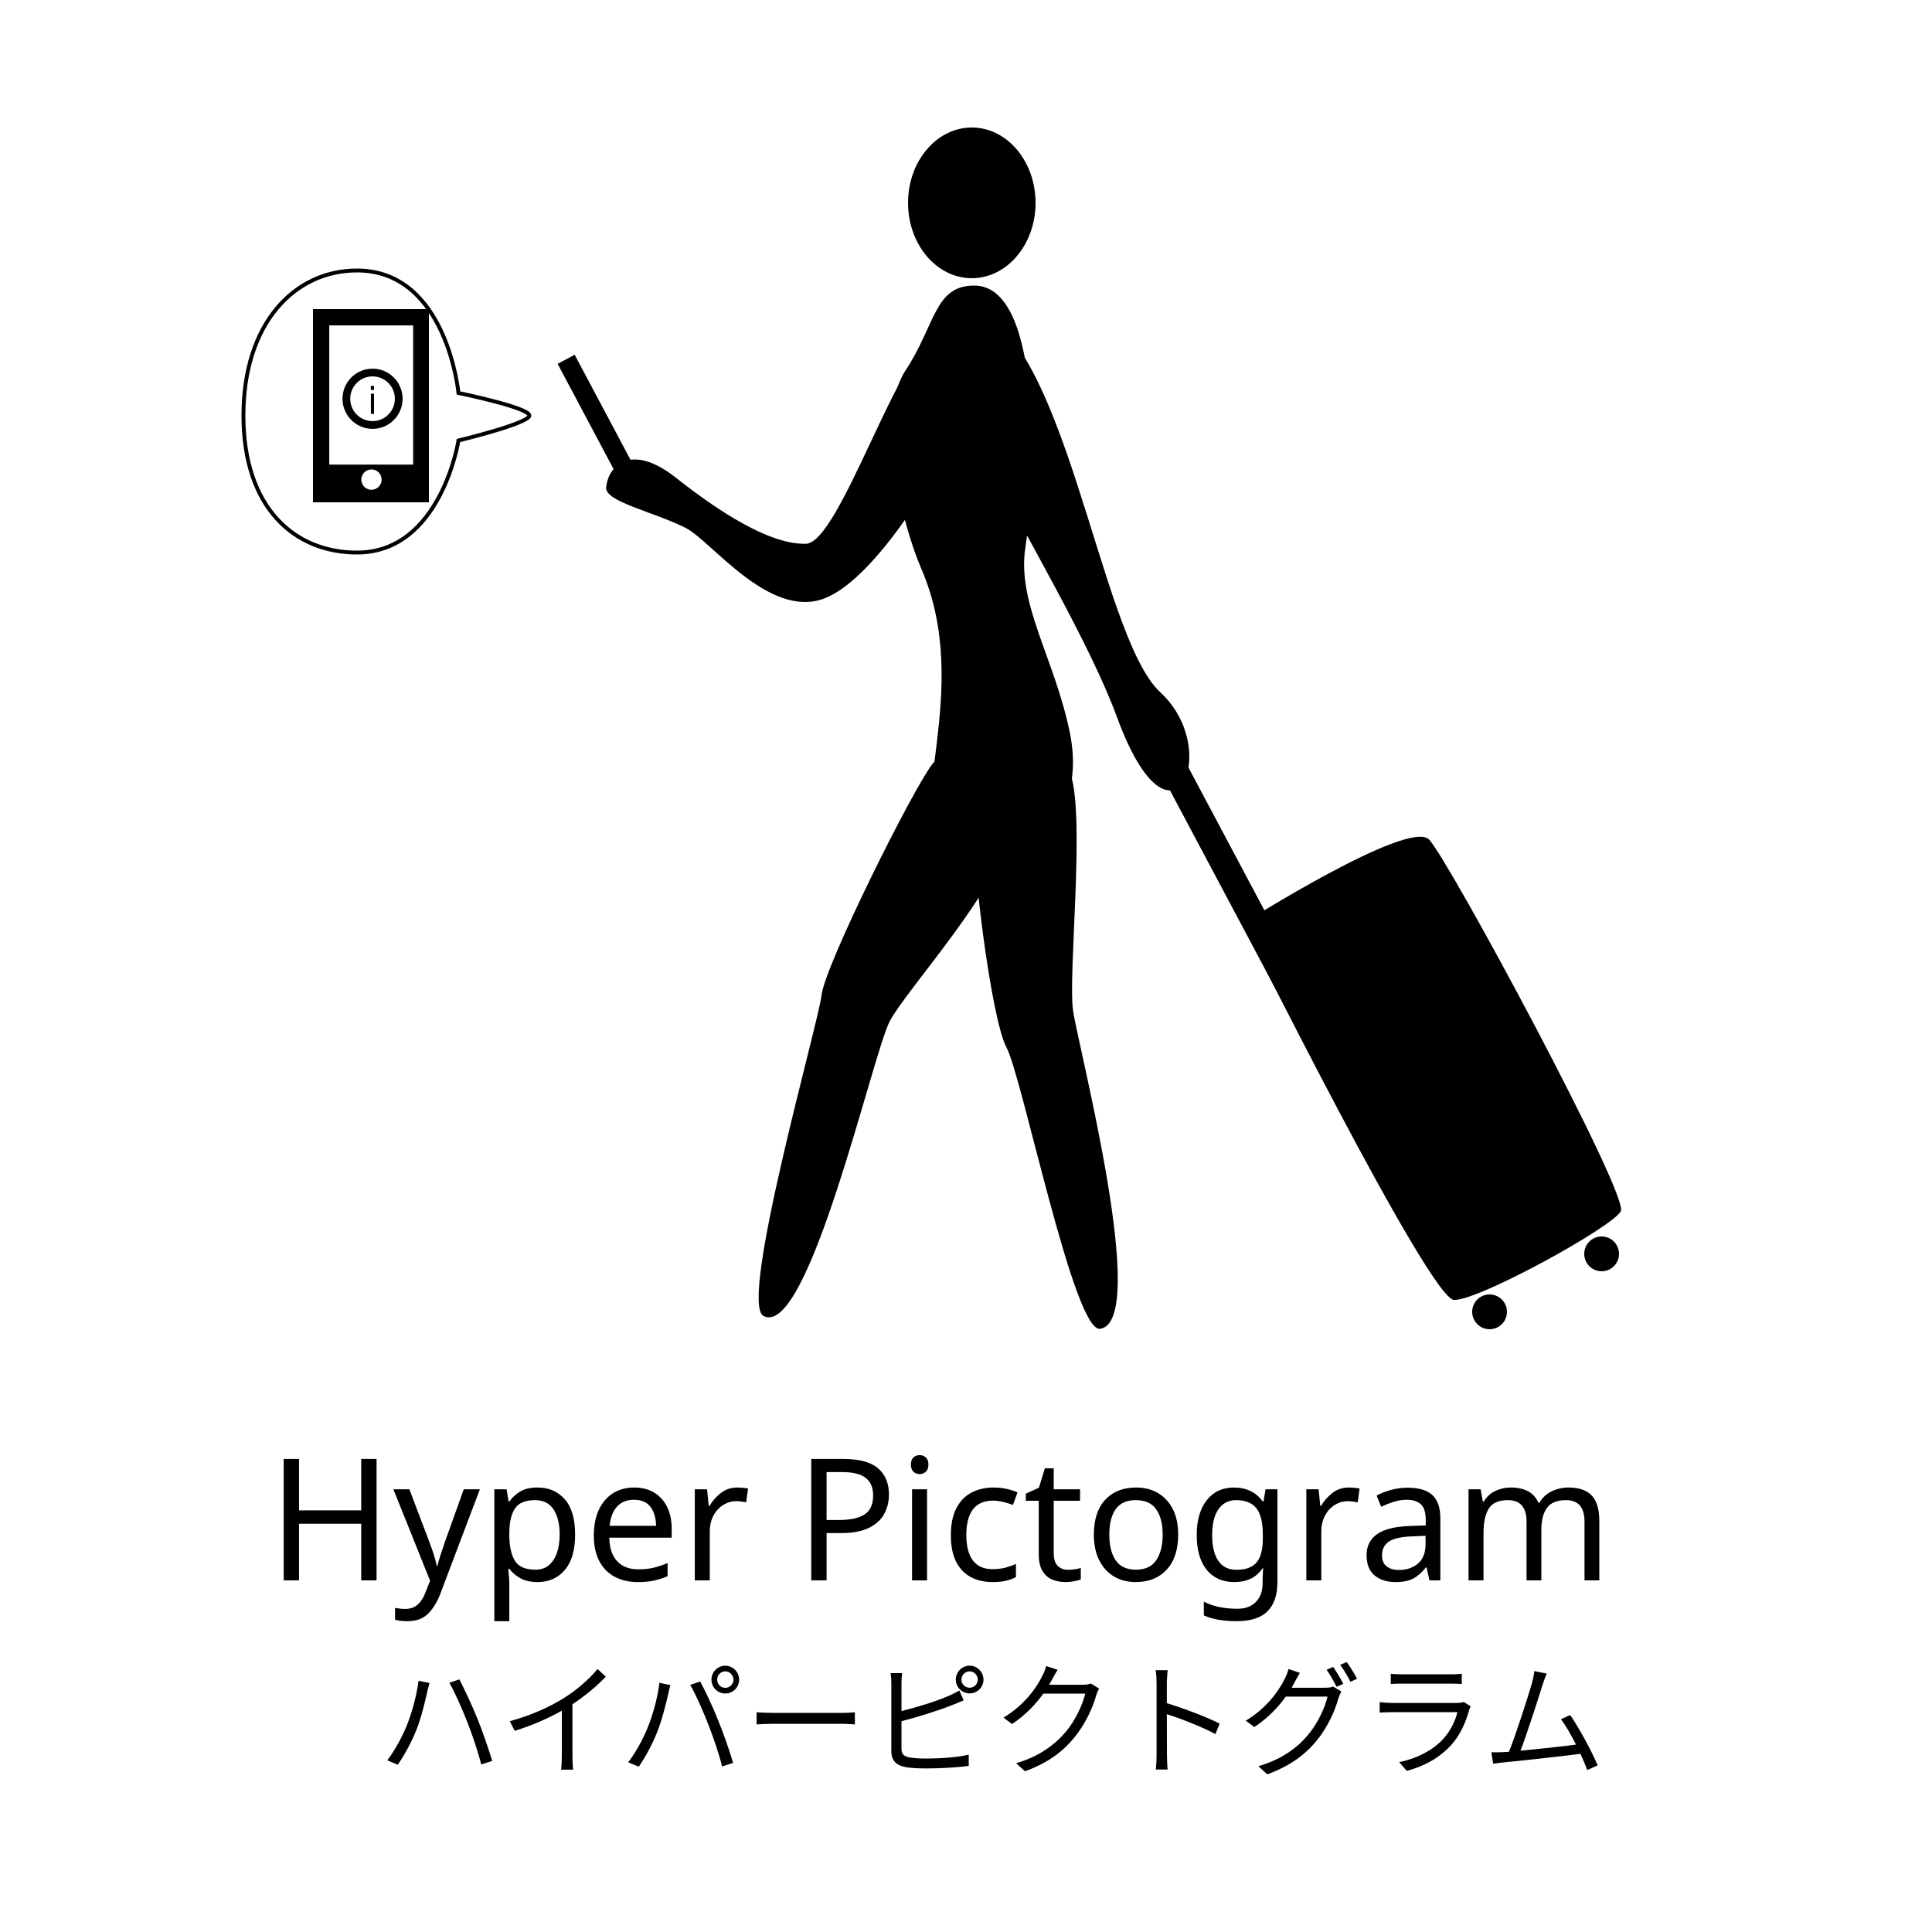
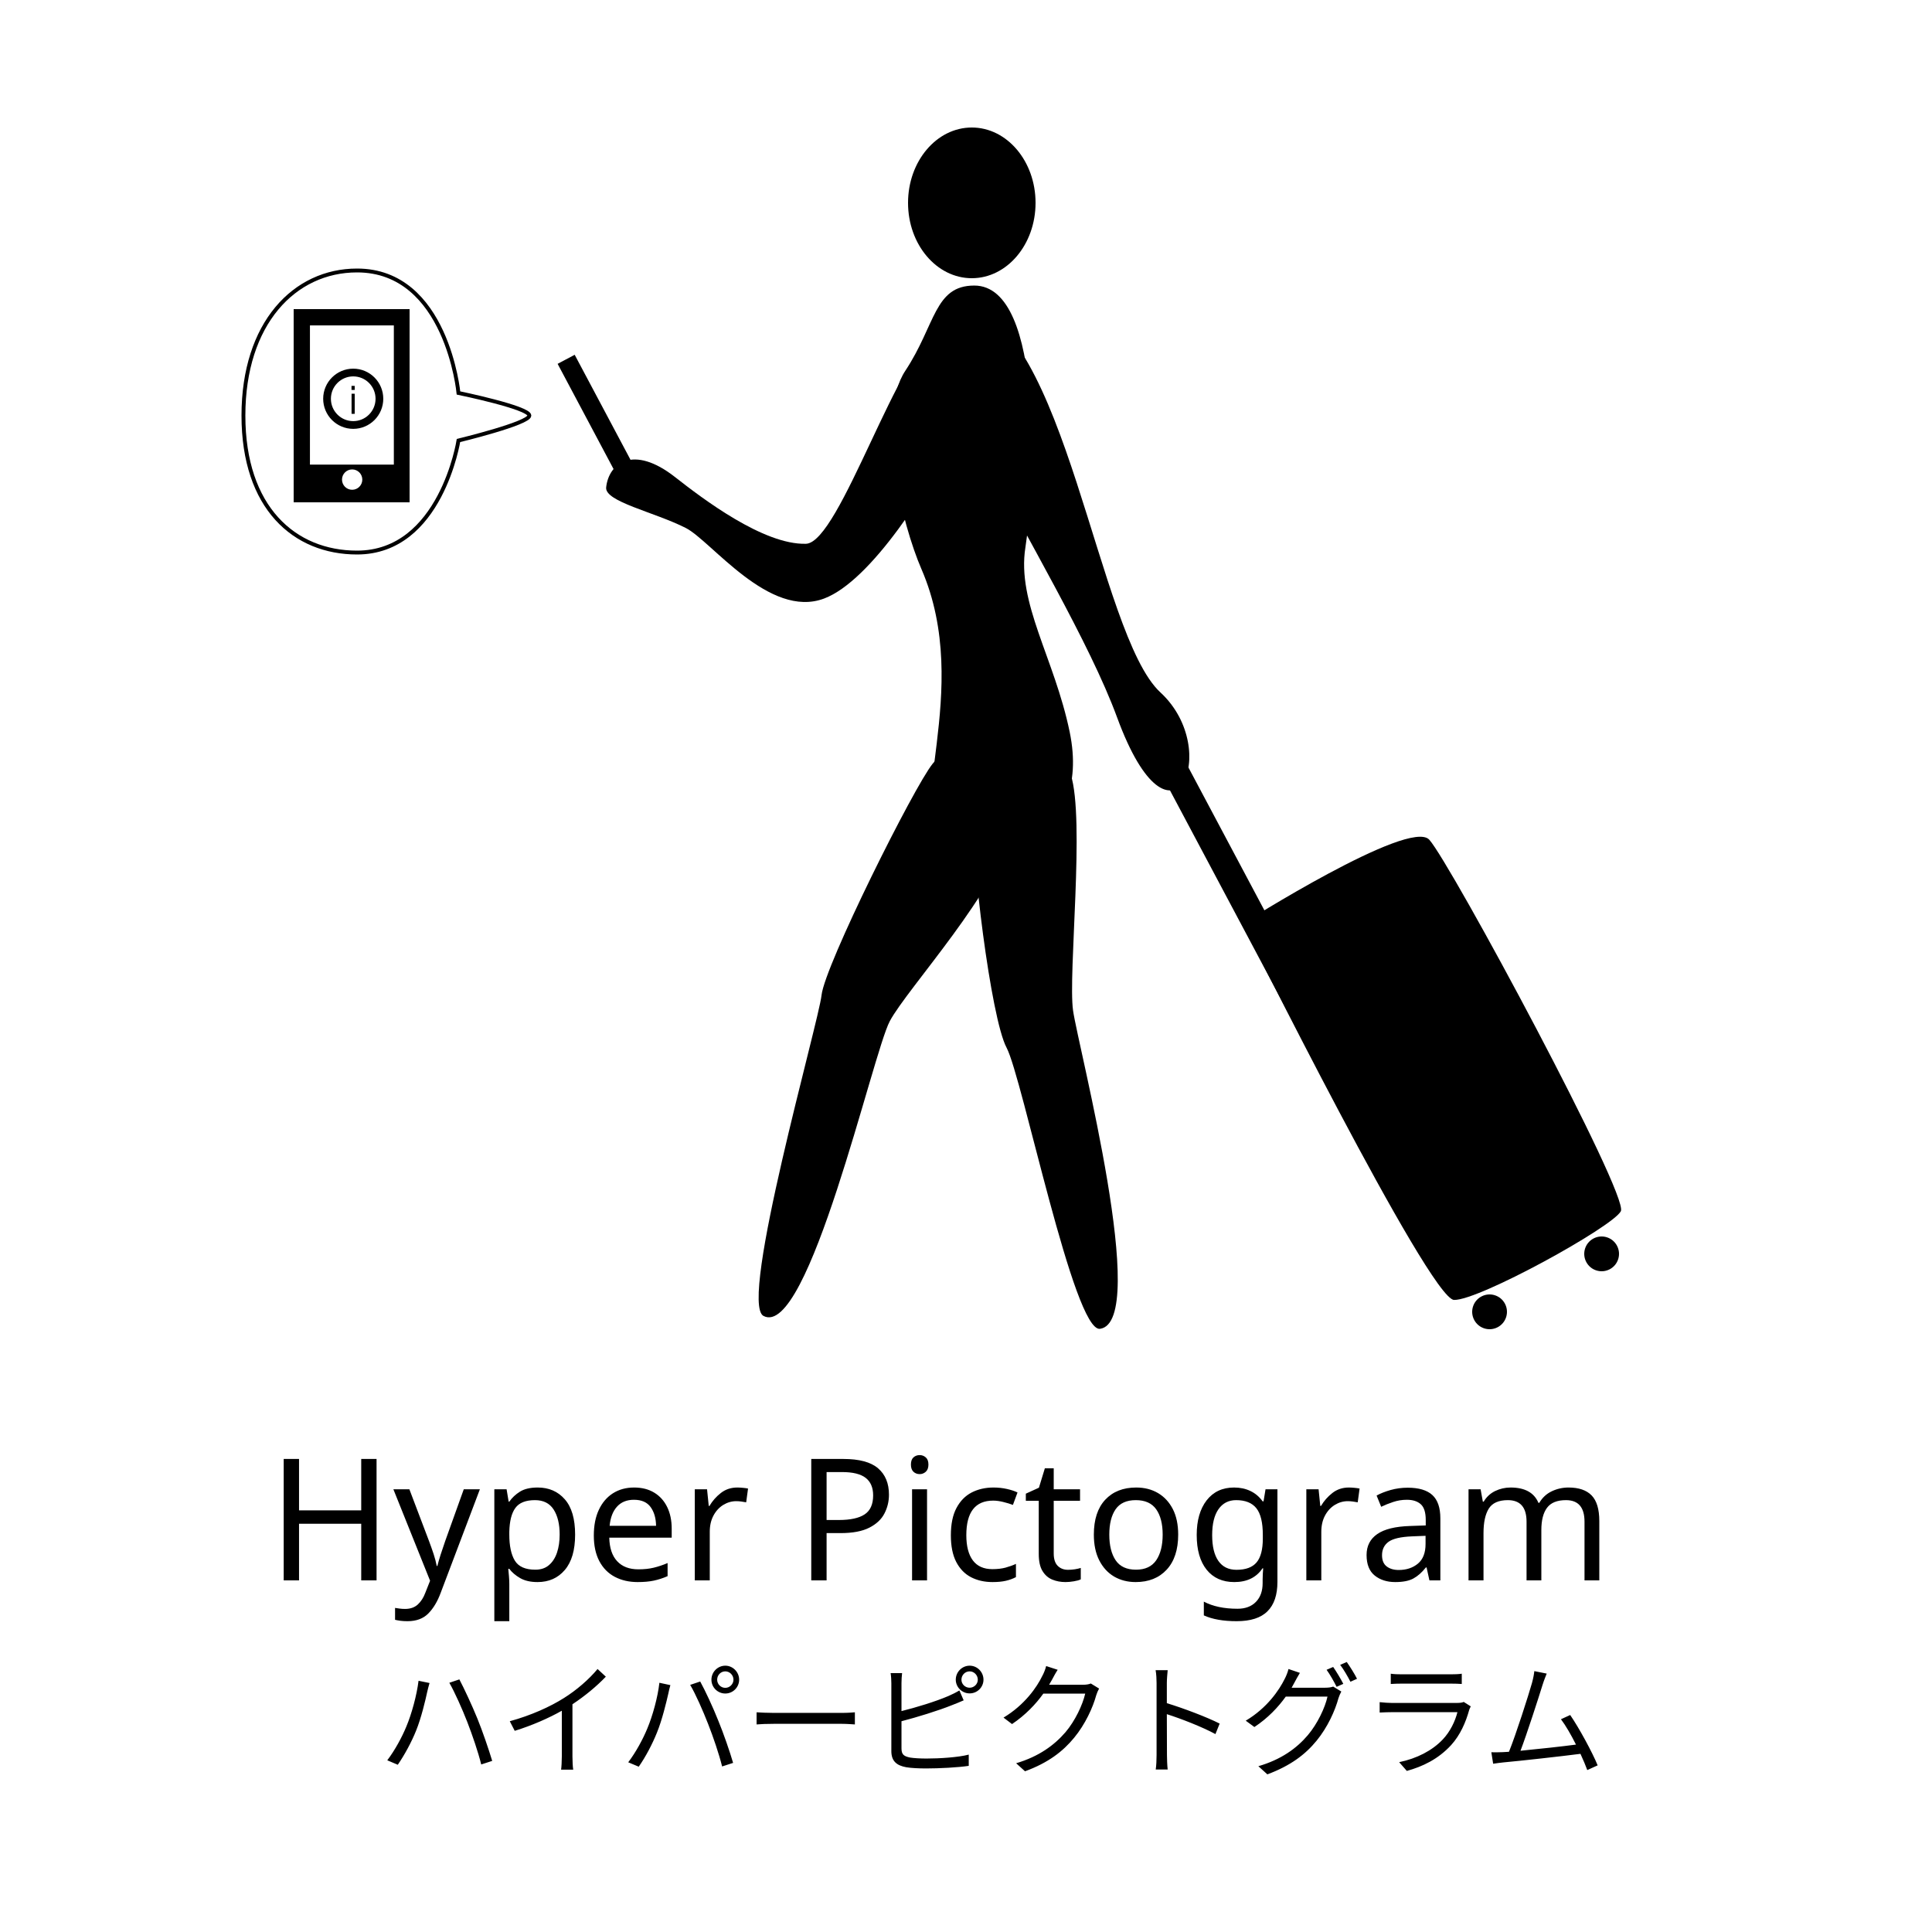
<svg xmlns="http://www.w3.org/2000/svg" width="500px" height="500px" viewBox="0 0 500 500" version="1.1">
  <defs />
  <g id="Page-1" stroke="none" stroke-width="1" fill="none" fill-rule="evenodd">
    <g id="hyper-pictogram-logo">
      <rect id="background" stroke="#303BA3" fill="#FFFFFF" x="-1" y="-1" width="502" height="502" />
      <g id="symbol" transform="translate(63, 33)">
        <g id="luggage" transform="translate(226, 142)" fill="#000000">
          <circle id="Oval-1-copy" transform="translate(96.5, 164.5) rotate(-28) translate(-96.5, -164.5) " cx="96.5" cy="164.5" r="4.5" />
          <circle id="Oval-1-copy-2" transform="translate(125.5, 149.5) rotate(-28) translate(-125.5, -149.5) " cx="125.5" cy="149.5" r="4.5" />
          <path d="M56,45 C56,45 53.06,153.487 58.607,156.66 C64.153,159.832 103.681,159.252 107.506,156.66 C111.33,154.068 110.879,56.43 108.866,48.488 C106.995,41.11 56,45 56,45 Z" id="Rectangle-1" transform="translate(82.5, 101.5) rotate(-28) translate(-82.5, -101.5) " />
          <rect id="Rectangle-1-copy" transform="translate(26.5, 46) rotate(-28) translate(-26.5, -46) " x="23" y="-4" width="7" height="100" />
        </g>
        <g id="person" transform="translate(81, 0)" fill="#000000">
          <path d="M107.5,39 C116.613,39 124,30.27 124,19.5 C124,8.73 116.613,0 107.5,0 C98.387,0 91,8.73 91,19.5 C91,30.27 98.387,39 107.5,39 Z" id="Oval-1" />
          <path d="M133.868,152.561 C127.268,131.445 160.828,56.812 139.753,40.323 C118.678,23.834 127.936,112.097 120.92,152.561 C113.904,193.025 140.468,173.676 133.868,152.561 Z" id="Oval-1-copy-2" transform="translate(133.2369, 107.4821) rotate(-30) translate(-133.2369, -107.4821) " />
          <path d="M102.276,112.633 C105.754,111.3 102.276,98.627 102.276,89.473 C102.276,82.106 113.52,59.514 102.276,49.303 C92.656,40.566 64.521,38.014 47.601,38.014 C27.147,38.014 9.534,35.825 27.654,54.157 C35.039,61.629 87.58,52.2 91.802,59.94 C97.074,69.603 93.529,89.151 91.802,97.94 C89.136,111.514 96.397,114.887 102.276,112.633 Z" id="Oval-1-copy-4" transform="translate(63.54623, 75.49323) rotate(117) translate(-63.54623, -75.49323) " />
          <rect id="Rectangle-1-copy-2" transform="translate(10.5, 75) rotate(-28) translate(-10.5, -75) " x="8" y="58" width="5" height="34" />
          <path d="M142.723,304.979 C144.812,292.947 134.804,253.889 134.816,244.381 C134.827,234.873 143.412,161.842 130.265,161.842 C123.422,161.842 119.414,229.143 116.438,237.258 C113.463,245.372 114.214,288.192 116.438,299.048 C118.985,311.477 140.633,317.012 142.723,304.979 Z" id="Oval-1-copy-5" transform="translate(128.7158, 236.8418) scale(1, -1) rotate(8) translate(-128.7158, -236.8418) " />
          <path d="M89.428,294.013 C94.219,279.675 85.145,245.273 85.157,235.765 C85.168,226.257 105.251,153.068 92.104,153.068 C84.759,153.068 69.006,227.001 66.404,233.417 C63.518,240.657 62.208,292.208 63.667,299.781 C67.945,321.996 84.637,308.352 89.428,294.013 Z" id="Oval-1-copy-6" transform="translate(79.78285, 232.0433) scale(1, -1) rotate(-28) translate(-79.78285, -232.0433) " />
          <path d="M100.797,185.525 C112.363,191.748 138.762,185.115 132.832,156.426 C128.875,137.278 119.09,123.039 121.379,108.635 C123.668,94.23 126.519,40.902 108.145,40.902 C97.772,40.902 98.152,51.08 90.316,62.924 C82.48,74.768 89.417,102.625 94.471,114.285 C108.145,145.834 89.23,179.303 100.797,185.525 Z" id="Oval-1-copy" />
        </g>
        <g id="baloon-+-mobile" transform="translate(0, 37)" stroke="#000000">
          <path d="M29.403,73 C51.114,73 55.653,44.002 55.653,44.002 C55.653,44.002 74,39.572 74,37.547 C74,35.472 55.653,31.7 55.653,31.7 C55.653,31.7 52.643,-0.001 29.403,0 C13.191,0 0,13.684 0,37.547 C0,61.41 13.191,73 29.403,73 Z" id="baloon" />
        </g>
      </g>
      <text id="ハイパーピクトグラム" font-family="Hiragino Kaku Gothic ProN" font-size="32" font-weight="313" fill="#000000">
        <tspan x="97.82" y="457">ハイパーピクトグラム</tspan>
      </text>
      <text id="Hyper-Pictogram" font-family="Hiragino Kaku Gothic ProN" font-size="44" font-weight="313" fill="#000000">
        <tspan x="69.156" y="409">Hyper Pictogram</tspan>
      </text>
-       <g id="mobile-+-i-+-Oval-22-copy" transform="translate(83, 82)">
+       <g id="mobile-+-i-+-Oval-22-copy" transform="translate(78, 82)">
        <g id="mobile">
          <rect id="Rectangle-1-copy-3" stroke="#000000" stroke-width="4" fill="#000000" x="0" y="0" width="26" height="46" />
          <rect id="Rectangle-1-copy-4" fill="#FFFFFF" x="2.213" y="2.217" width="21.713" height="36.024" />
          <ellipse id="Oval-1-copy" fill="#FFFFFF" cx="13.138" cy="42.12" rx="2.628" ry="2.633" />
        </g>
        <g id="i-+-Oval-22" transform="translate(6.638298, 14.40964)">
          <text id="i" font-family="Helvetica" font-size="9.925" font-weight="normal" fill="#000000">
            <tspan x="5.674" y="10.693">i</tspan>
          </text>
          <ellipse id="Oval-22" stroke="#000000" stroke-width="2" cx="6.777" cy="6.789" rx="6.777" ry="6.789" />
        </g>
      </g>
    </g>
  </g>
</svg>
